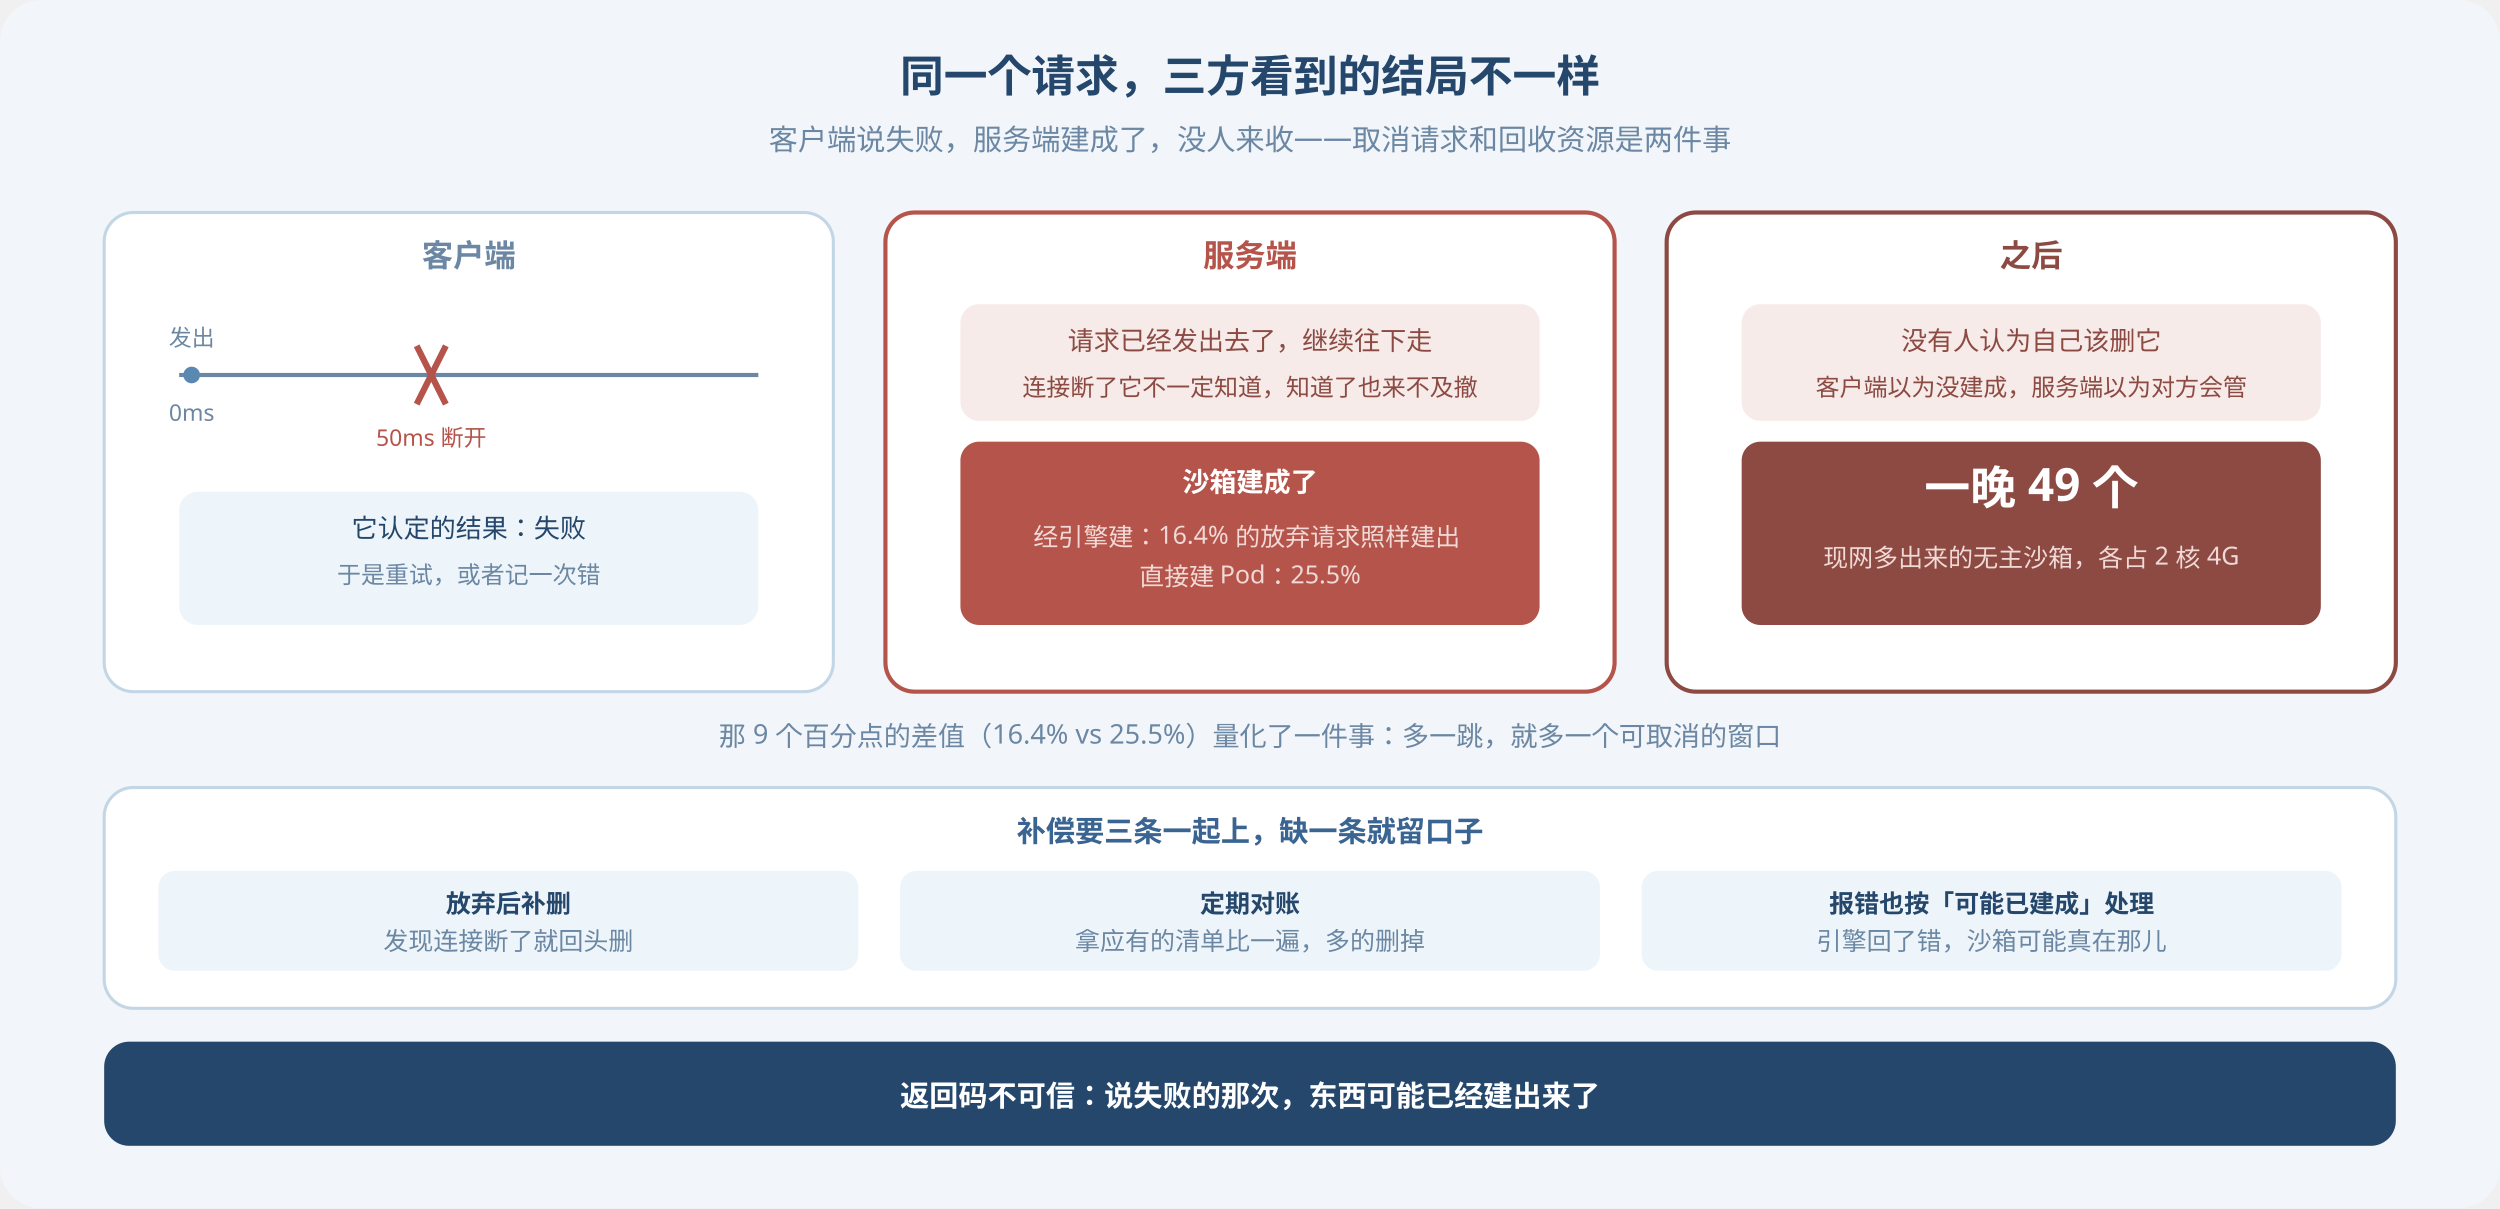
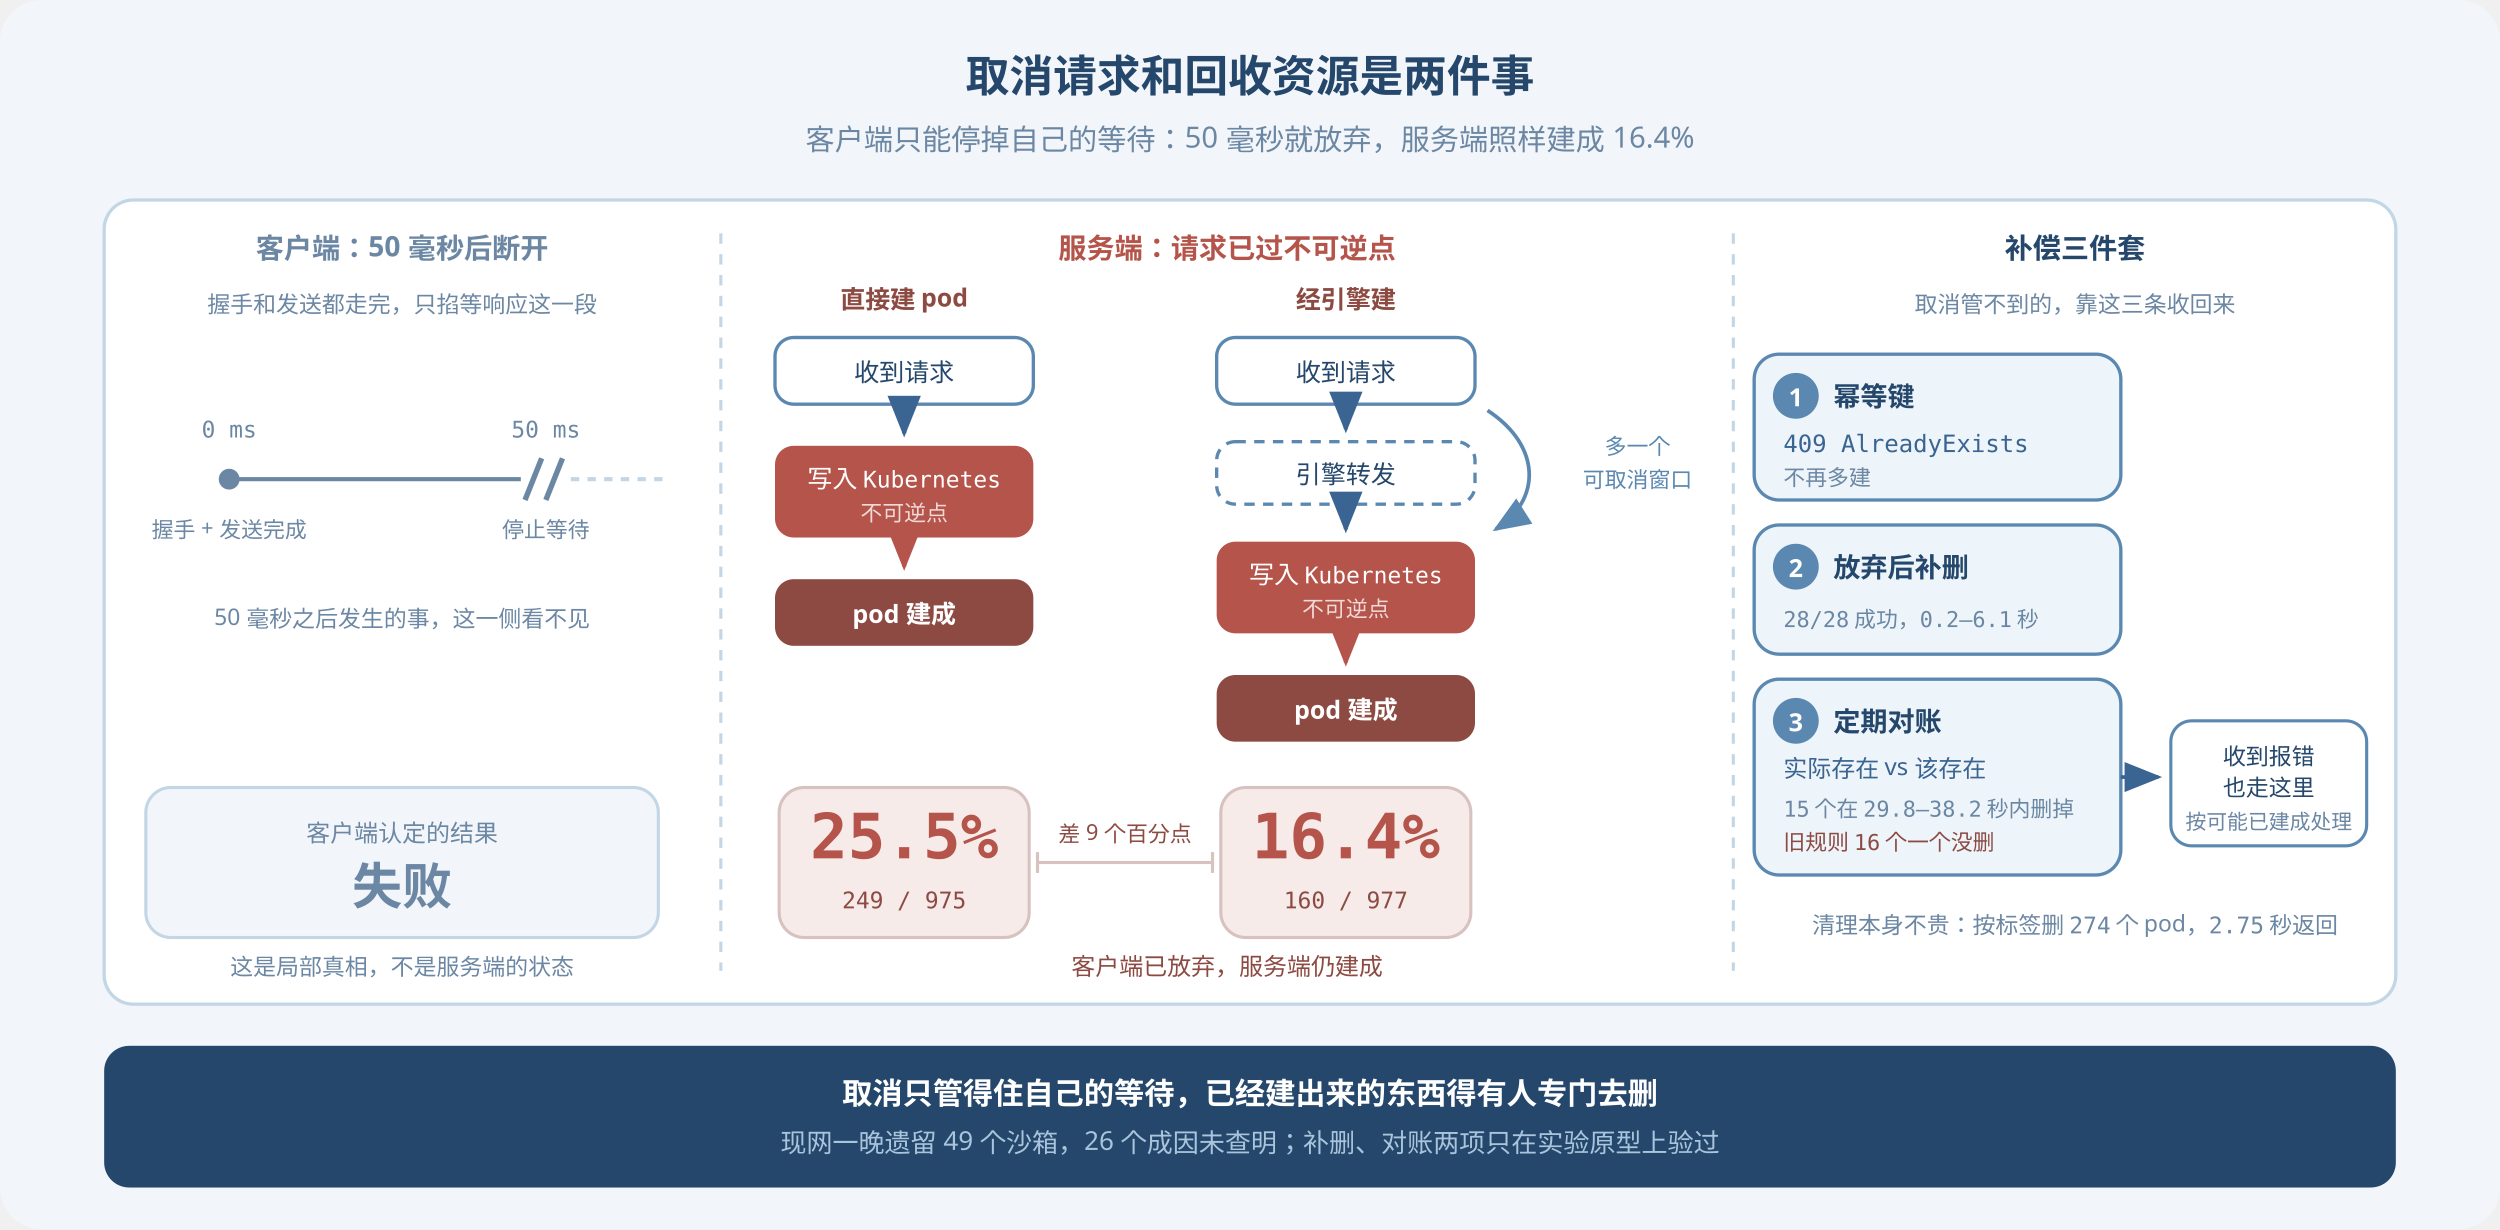
- <svg xmlns="http://www.w3.org/2000/svg" width="1200" height="580" viewBox="0 0 1200 580" font-family="PingFang SC, Hiragino Sans GB, Microsoft YaHei, sans-serif">
-   <rect width="1200" height="580" rx="20" fill="#f2f6fa" />
+ <svg xmlns="http://www.w3.org/2000/svg" width="1200" height="590" viewBox="0 0 1200 590" font-family="PingFang SC, Hiragino Sans GB, Microsoft YaHei, sans-serif">
+   <rect width="1200" height="590" rx="20" fill="#f2f6fa" />
  <defs>
-     <marker id="cn" markerWidth="10" markerHeight="8" refX="9" refY="4" orient="auto">
+     <marker id="cnrA" markerWidth="10" markerHeight="8" refX="9" refY="4" orient="auto">
      <path d="M0,0 L10,4 L0,8 z" fill="#3a6491" />
    </marker>
+     <marker id="cnrR" markerWidth="10" markerHeight="8" refX="9" refY="4" orient="auto">
+       <path d="M0,0 L10,4 L0,8 z" fill="#b5544a" />
+     </marker>
+     <marker id="cnrM" markerWidth="10" markerHeight="8" refX="9" refY="4" orient="auto">
+       <path d="M0,0 L10,4 L0,8 z" fill="#5b88b0" />
+     </marker>
  </defs>
-   <text x="600" y="44" text-anchor="middle" font-size="21" font-weight="700" fill="#24476b">同一个请求，三方看到的结局不一样</text>
-   <text x="600" y="72" text-anchor="middle" font-size="14" fill="#6b87a3">客户端说失败，服务端建成了，没人来收——取消请求和回收资源是两件事</text>
-   <rect x="50" y="102" width="350" height="230" rx="14" fill="#ffffff" stroke="#c3d6e6" stroke-width="1.5" />
-   <text x="225" y="128" text-anchor="middle" font-size="15" font-weight="700" fill="#6b87a3">客户端</text>
-   <line x1="86" y1="180" x2="364" y2="180" stroke="#6b87a3" stroke-width="2" />
-   <circle cx="92" cy="180" r="4" fill="#5b88b0" />
-   <text x="92" y="202" text-anchor="middle" font-size="11" fill="#6b87a3">0ms</text>
-   <text x="92" y="166" text-anchor="middle" font-size="11" fill="#6b87a3">发出</text>
-   <line x1="200" y1="166" x2="214" y2="194" stroke="#b5544a" stroke-width="3" />
-   <line x1="214" y1="166" x2="200" y2="194" stroke="#b5544a" stroke-width="3" />
-   <text x="207" y="214" text-anchor="middle" font-size="11" fill="#b5544a">50ms 断开</text>
-   <rect x="86" y="236" width="278" height="64" rx="9" fill="#eef5fa" />
-   <text x="225" y="258" text-anchor="middle" font-size="12.5" fill="#24476b">它认定的结果：失败</text>
-   <text x="225" y="280" text-anchor="middle" font-size="11.5" fill="#6b87a3">于是重试，或者记一次错</text>
-   <rect x="425" y="102" width="350" height="230" rx="14" fill="#ffffff" stroke="#b5544a" stroke-width="2" />
-   <text x="600" y="128" text-anchor="middle" font-size="15" font-weight="700" fill="#b5544a">服务端</text>
-   <rect x="461" y="146" width="278" height="56" rx="9" fill="#f6ebe9" />
-   <text x="600" y="168" text-anchor="middle" font-size="12.5" fill="#8c4a42">请求已经发出去了，继续往下走</text>
-   <text x="600" y="190" text-anchor="middle" font-size="11.5" fill="#8c4a42">连接断了它不一定知道，知道了也来不及撤</text>
-   <rect x="461" y="212" width="278" height="88" rx="9" fill="#b5544a" />
-   <text x="600" y="236" text-anchor="middle" font-size="13" font-weight="700" fill="#ffffff">沙箱建成了</text>
-   <text x="600" y="262" text-anchor="middle" font-size="12" fill="#f0d9d6">
-     <tspan x="600">经引擎建：16.4% 的放弃请求照样建出</tspan>
-     <tspan x="600" dy="19">直接建 Pod：25.5%</tspan>
+   <text x="600" y="44" text-anchor="middle" font-size="21" font-weight="700" fill="#24476b">取消请求和回收资源是两件事</text>
+   <text x="600" y="72" text-anchor="middle" font-size="14" fill="#6b87a3">客户端只能停掉自己的等待：50 毫秒就放弃，服务端照样建成 16.4%</text>
+   <rect x="50" y="96" width="1100" height="386" rx="14" fill="#ffffff" stroke="#c3d6e6" stroke-width="1.6" />
+   <line x1="346" y1="112" x2="346" y2="466" stroke="#c3d6e6" stroke-width="1.5" stroke-dasharray="5 5" />
+   <line x1="832" y1="112" x2="832" y2="466" stroke="#c3d6e6" stroke-width="1.5" stroke-dasharray="5 5" />
+   <text x="193" y="124" text-anchor="middle" font-size="13.5" font-weight="700" fill="#6b87a3">客户端：50 毫秒后断开</text>
+   <text x="193" y="150" text-anchor="middle" font-size="11" fill="#6b87a3">握手和发送都走完，只掐等响应这一段</text>
+   <text x="110" y="210" text-anchor="middle" font-size="11" font-family="monospace" fill="#6b87a3">0 ms</text>
+   <text x="262" y="210" text-anchor="middle" font-size="11" font-family="monospace" fill="#6b87a3">50 ms</text>
+   <line x1="110" y1="230" x2="250" y2="230" stroke="#6b87a3" stroke-width="2" />
+   <circle cx="110" cy="230" r="5" fill="#6b87a3" />
+   <line x1="252" y1="240" x2="260" y2="220" stroke="#6b87a3" stroke-width="2.6" />
+   <line x1="262" y1="240" x2="270" y2="220" stroke="#6b87a3" stroke-width="2.6" />
+   <line x1="274" y1="230" x2="320" y2="230" stroke="#c3d6e6" stroke-width="2" stroke-dasharray="4 4" />
+   <text x="110" y="258" text-anchor="middle" font-size="10.5" fill="#6b87a3">握手 + 发送完成</text>
+   <text x="262" y="258" text-anchor="middle" font-size="10.5" fill="#6b87a3">停止等待</text>
+   <text x="193" y="300" text-anchor="middle" font-size="11" fill="#6b87a3">50 毫秒之后发生的事，这一侧看不见</text>
+   <rect x="70" y="378" width="246" height="72" rx="12" fill="#f2f6fa" stroke="#c3d6e6" stroke-width="1.5" />
+   <text x="193" y="404" text-anchor="middle" font-size="11.5" fill="#6b87a3">客户端认定的结果</text>
+   <text x="193" y="434" text-anchor="middle" font-size="24" font-weight="700" fill="#6b87a3">失败</text>
+   <text x="193" y="468" text-anchor="middle" font-size="11" fill="#6b87a3">这是局部真相，不是服务端的状态</text>
+   <text x="589" y="124" text-anchor="middle" font-size="13.5" font-weight="700" fill="#b5544a">服务端：请求已过不可逆点</text>
+   <text x="434" y="148" text-anchor="middle" font-size="12" font-weight="700" fill="#8c4a42">直接建 pod</text>
+   <text x="646" y="148" text-anchor="middle" font-size="12" font-weight="700" fill="#8c4a42">经引擎建</text>
+   <rect x="372" y="162" width="124" height="32" rx="9" fill="#ffffff" stroke="#5b88b0" stroke-width="1.6" />
+   <text x="434" y="183" text-anchor="middle" font-size="12" fill="#24476b">收到请求</text>
+   <path d="M434,196 L434,208" stroke="#3a6491" stroke-width="2" marker-end="url(#cnrA)" />
+   <rect x="372" y="214" width="124" height="44" rx="9" fill="#b5544a" />
+   <text x="434" y="234" text-anchor="middle" font-size="12" fill="#ffffff">写入 <tspan font-family="monospace" font-size="11">Kubernetes</tspan>
  </text>
-   <rect x="800" y="102" width="350" height="230" rx="14" fill="#ffffff" stroke="#8c4a42" stroke-width="2" />
-   <text x="975" y="128" text-anchor="middle" font-size="15" font-weight="700" fill="#8c4a42">之后</text>
-   <rect x="836" y="146" width="278" height="56" rx="9" fill="#f6ebe9" />
-   <text x="975" y="168" text-anchor="middle" font-size="12.5" fill="#8c4a42">没有人认为自己该删它</text>
-   <text x="975" y="190" text-anchor="middle" font-size="11.5" fill="#8c4a42">客户端以为没建成，服务端以为对方会管</text>
-   <rect x="836" y="212" width="278" height="88" rx="9" fill="#8c4a42" />
-   <text x="975" y="242" text-anchor="middle" font-size="22" font-weight="700" fill="#ffffff">一晚 49 个</text>
-   <text x="975" y="272" text-anchor="middle" font-size="12" fill="#f0d9d6">现网多出来的无主沙箱，各占 2 核 4G</text>
-   <text x="600" y="358" text-anchor="middle" font-size="13" fill="#6b87a3">那 9 个百分点的差值（16.4% vs 25.5%）量化了一件事：多一跳，就多一个可取消的窗口</text>
-   <rect x="50" y="378" width="1100" height="106" rx="14" fill="#ffffff" stroke="#c3d6e6" stroke-width="1.5" />
-   <text x="600" y="404" text-anchor="middle" font-size="14" font-weight="700" fill="#3a6491">补偿要三条一起上，缺一条就留口子</text>
-   <g font-size="12">
-     <rect x="76" y="418" width="336" height="48" rx="8" fill="#eef5fa" />
-     <text x="244" y="438" text-anchor="middle" font-weight="700" fill="#24476b">放弃后补删</text>
-     <text x="244" y="456" text-anchor="middle" fill="#6b87a3">发现连接断了就回头删</text>
-     <rect x="432" y="418" width="336" height="48" rx="8" fill="#eef5fa" />
-     <text x="600" y="438" text-anchor="middle" font-weight="700" fill="#24476b">定期对账</text>
-     <text x="600" y="456" text-anchor="middle" fill="#6b87a3">拿应有的清单比一遍，多的删掉</text>
-     <rect x="788" y="418" width="336" height="48" rx="8" fill="#eef5fa" />
-     <text x="956" y="438" text-anchor="middle" font-weight="700" fill="#24476b">报错也按「可能已建成」处理</text>
-     <text x="956" y="456" text-anchor="middle" fill="#6b87a3">引擎回了错，沙箱可能真在那儿</text>
-   </g>
-   <rect x="50" y="500" width="1100" height="50" rx="12" fill="#24476b" />
-   <text x="600" y="531" text-anchor="middle" font-size="14" font-weight="700" fill="#ffffff">返回码不可信：说失败的那次，东西可能已经建出来了</text>
+   <text x="434" y="250" text-anchor="middle" font-size="10.5" fill="#f0d9d6">不可逆点</text>
+   <path d="M434,260 L434,272" stroke="#b5544a" stroke-width="2" marker-end="url(#cnrR)" />
+   <rect x="372" y="278" width="124" height="32" rx="9" fill="#8c4a42" />
+   <text x="434" y="299" text-anchor="middle" font-size="12" font-weight="700" fill="#ffffff">pod 建成</text>
+   <rect x="584" y="162" width="124" height="32" rx="9" fill="#ffffff" stroke="#5b88b0" stroke-width="1.6" />
+   <text x="646" y="183" text-anchor="middle" font-size="12" fill="#24476b">收到请求</text>
+   <path d="M646,196 L646,206" stroke="#3a6491" stroke-width="2" marker-end="url(#cnrA)" />
+   <rect x="584" y="212" width="124" height="30" rx="9" fill="#ffffff" stroke="#5b88b0" stroke-width="1.6" stroke-dasharray="5 4" />
+   <text x="646" y="232" text-anchor="middle" font-size="12" fill="#24476b">引擎转发</text>
+   <path d="M646,244 L646,254" stroke="#3a6491" stroke-width="2" marker-end="url(#cnrA)" />
+   <rect x="584" y="260" width="124" height="44" rx="9" fill="#b5544a" />
+   <text x="646" y="280" text-anchor="middle" font-size="12" fill="#ffffff">写入 <tspan font-family="monospace" font-size="11">Kubernetes</tspan>
+   </text>
+   <text x="646" y="296" text-anchor="middle" font-size="10.5" fill="#f0d9d6">不可逆点</text>
+   <path d="M646,306 L646,318" stroke="#b5544a" stroke-width="2" marker-end="url(#cnrR)" />
+   <rect x="584" y="324" width="124" height="32" rx="9" fill="#8c4a42" />
+   <text x="646" y="345" text-anchor="middle" font-size="12" font-weight="700" fill="#ffffff">pod 建成</text>
+   <path d="M714,197 C740,214 740,240 718,254" fill="none" stroke="#5b88b0" stroke-width="1.8" marker-end="url(#cnrM)" />
+   <text x="786" y="218" text-anchor="middle" font-size="10.5" fill="#5b88b0">多一个</text>
+   <text x="786" y="234" text-anchor="middle" font-size="10.5" fill="#5b88b0">可取消窗口</text>
+   <rect x="374" y="378" width="120" height="72" rx="12" fill="#f6ebe9" stroke="#d8c2bf" stroke-width="1.5" />
+   <text x="434" y="412" text-anchor="middle" font-size="30" font-weight="700" font-family="monospace" fill="#b5544a">25.5%</text>
+   <text x="434" y="436" text-anchor="middle" font-size="11" font-family="monospace" fill="#8c4a42">249 / 975</text>
+   <rect x="586" y="378" width="120" height="72" rx="12" fill="#f6ebe9" stroke="#d8c2bf" stroke-width="1.5" />
+   <text x="646" y="412" text-anchor="middle" font-size="30" font-weight="700" font-family="monospace" fill="#b5544a">16.4%</text>
+   <text x="646" y="436" text-anchor="middle" font-size="11" font-family="monospace" fill="#8c4a42">160 / 977</text>
+   <text x="540" y="404" text-anchor="middle" font-size="10.5" fill="#8c4a42">差 9 个百分点</text>
+   <path d="M498,414 L582,414" stroke="#d8c2bf" stroke-width="1.5" />
+   <path d="M498,409 L498,419 M582,409 L582,419" stroke="#d8c2bf" stroke-width="1.5" />
+   <text x="589" y="468" text-anchor="middle" font-size="11.5" fill="#8c4a42">客户端已放弃，服务端仍建成</text>
+   <text x="996" y="124" text-anchor="middle" font-size="13.5" font-weight="700" fill="#24476b">补偿三件套</text>
+   <text x="996" y="150" text-anchor="middle" font-size="11" fill="#6b87a3">取消管不到的，靠这三条收回来</text>
+   <rect x="842" y="170" width="176" height="70" rx="12" fill="#eef5fa" stroke="#5b88b0" stroke-width="1.6" />
+   <circle cx="862" cy="190" r="11" fill="#5b88b0" />
+   <text x="862" y="195" text-anchor="middle" font-size="12" font-weight="700" fill="#ffffff">1</text>
+   <text x="880" y="195" font-size="13" font-weight="700" fill="#24476b">幂等键</text>
+   <text x="856" y="217" font-size="11.5" font-family="monospace" fill="#3a6491">409 AlreadyExists</text>
+   <text x="856" y="233" font-size="10.5" fill="#6b87a3">不再多建</text>
+   <rect x="842" y="252" width="176" height="62" rx="12" fill="#eef5fa" stroke="#5b88b0" stroke-width="1.6" />
+   <circle cx="862" cy="272" r="11" fill="#5b88b0" />
+   <text x="862" y="277" text-anchor="middle" font-size="12" font-weight="700" fill="#ffffff">2</text>
+   <text x="880" y="277" font-size="13" font-weight="700" fill="#24476b">放弃后补删</text>
+   <text x="856" y="301" font-size="10.5" fill="#6b87a3">
+     <tspan font-family="monospace">28/28</tspan> 成功，<tspan font-family="monospace">0.2–6.1</tspan> 秒</text>
+   <rect x="842" y="326" width="176" height="94" rx="12" fill="#eef5fa" stroke="#5b88b0" stroke-width="1.6" />
+   <circle cx="862" cy="346" r="11" fill="#5b88b0" />
+   <text x="862" y="351" text-anchor="middle" font-size="12" font-weight="700" fill="#ffffff">3</text>
+   <text x="880" y="351" font-size="13" font-weight="700" fill="#24476b">定期对账</text>
+   <text x="856" y="373" font-size="11.5" fill="#3a6491">实际存在 vs 该存在</text>
+   <text x="856" y="392" font-size="10.5" fill="#6b87a3">
+     <tspan font-family="monospace">15</tspan> 个在 <tspan font-family="monospace">29.8–38.2</tspan> 秒内删掉</text>
+   <text x="856" y="408" font-size="10.5" fill="#8c4a42">旧规则 <tspan font-family="monospace">16</tspan> 个一个没删</text>
+   <path d="M1018,373 L1036,373" stroke="#3a6491" stroke-width="1.8" marker-end="url(#cnrA)" />
+   <rect x="1042" y="346" width="94" height="60" rx="10" fill="#ffffff" stroke="#5b88b0" stroke-width="1.5" />
+   <text x="1089" y="367" text-anchor="middle" font-size="11" fill="#24476b">收到报错</text>
+   <text x="1089" y="382" text-anchor="middle" font-size="11" fill="#24476b">也走这里</text>
+   <text x="1089" y="398" text-anchor="middle" font-size="10" fill="#6b87a3">按可能已建成处理</text>
+   <text x="996" y="448" text-anchor="middle" font-size="11" fill="#6b87a3">清理本身不贵：按标签删 <tspan font-family="monospace">274</tspan> 个 pod，<tspan font-family="monospace">2.75</tspan> 秒返回</text>
+   <rect x="50" y="502" width="1100" height="68" rx="12" fill="#24476b" />
+   <text x="600" y="530" text-anchor="middle" font-size="14.5" font-weight="700" fill="#ffffff">取消只管得住自己的等待，已经建出来的东西得有人专门去删</text>
+   <text x="600" y="553" text-anchor="middle" font-size="12.5" fill="#a9c4dc">现网一晚遗留 49 个沙箱，26 个成因未查明；补删、对账两项只在实验原型上验过</text>
</svg>
